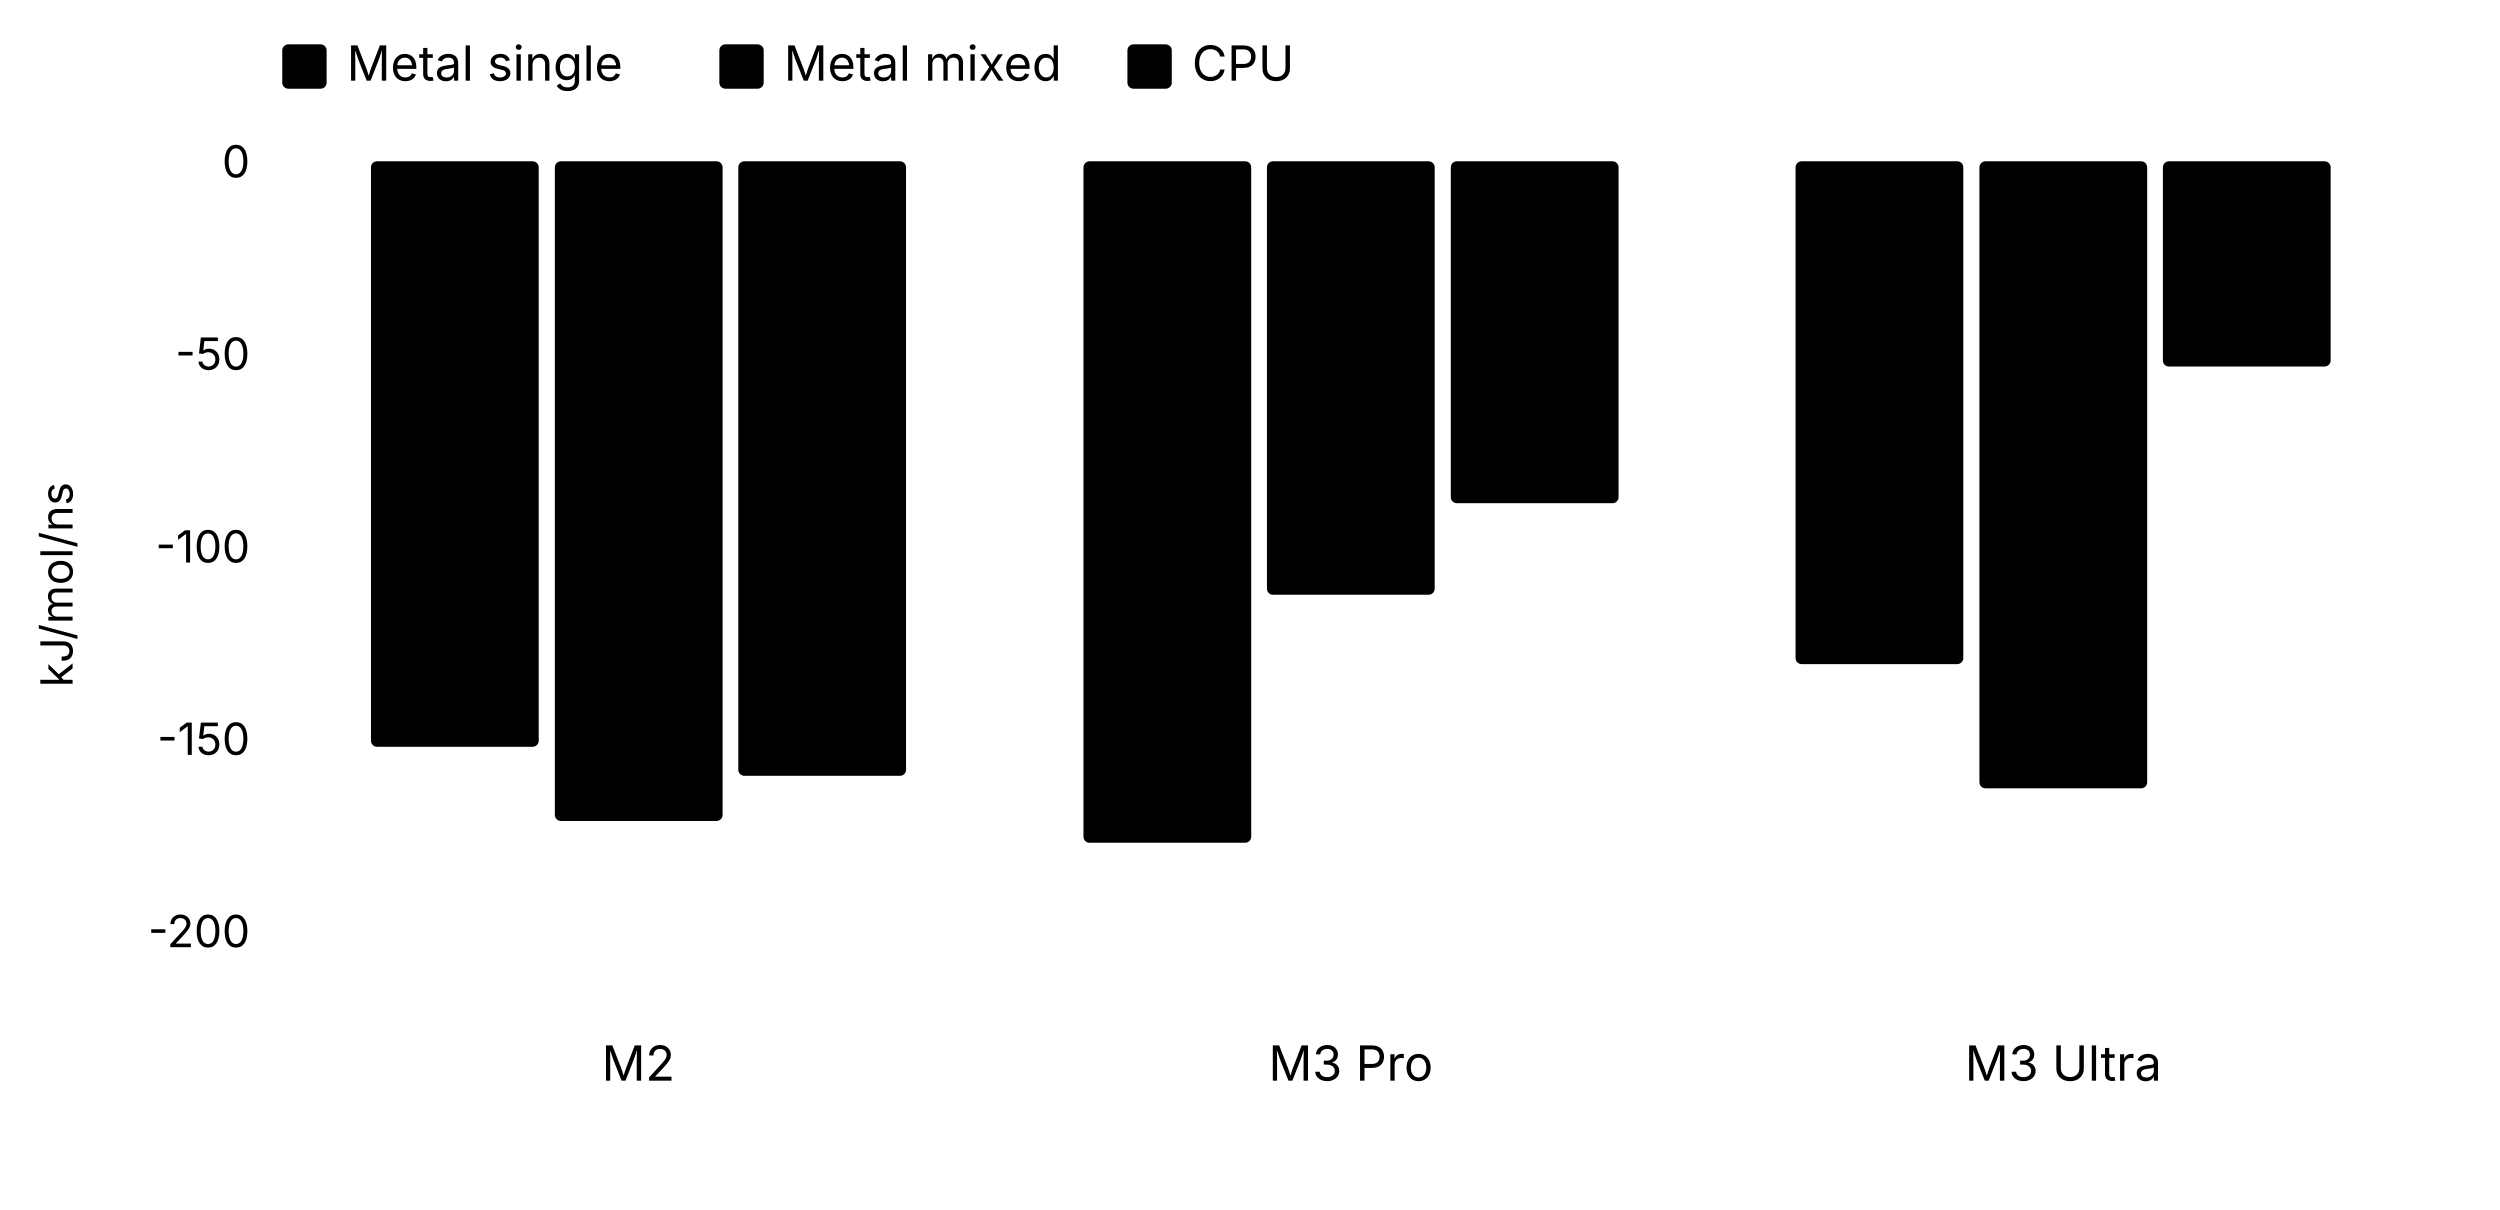
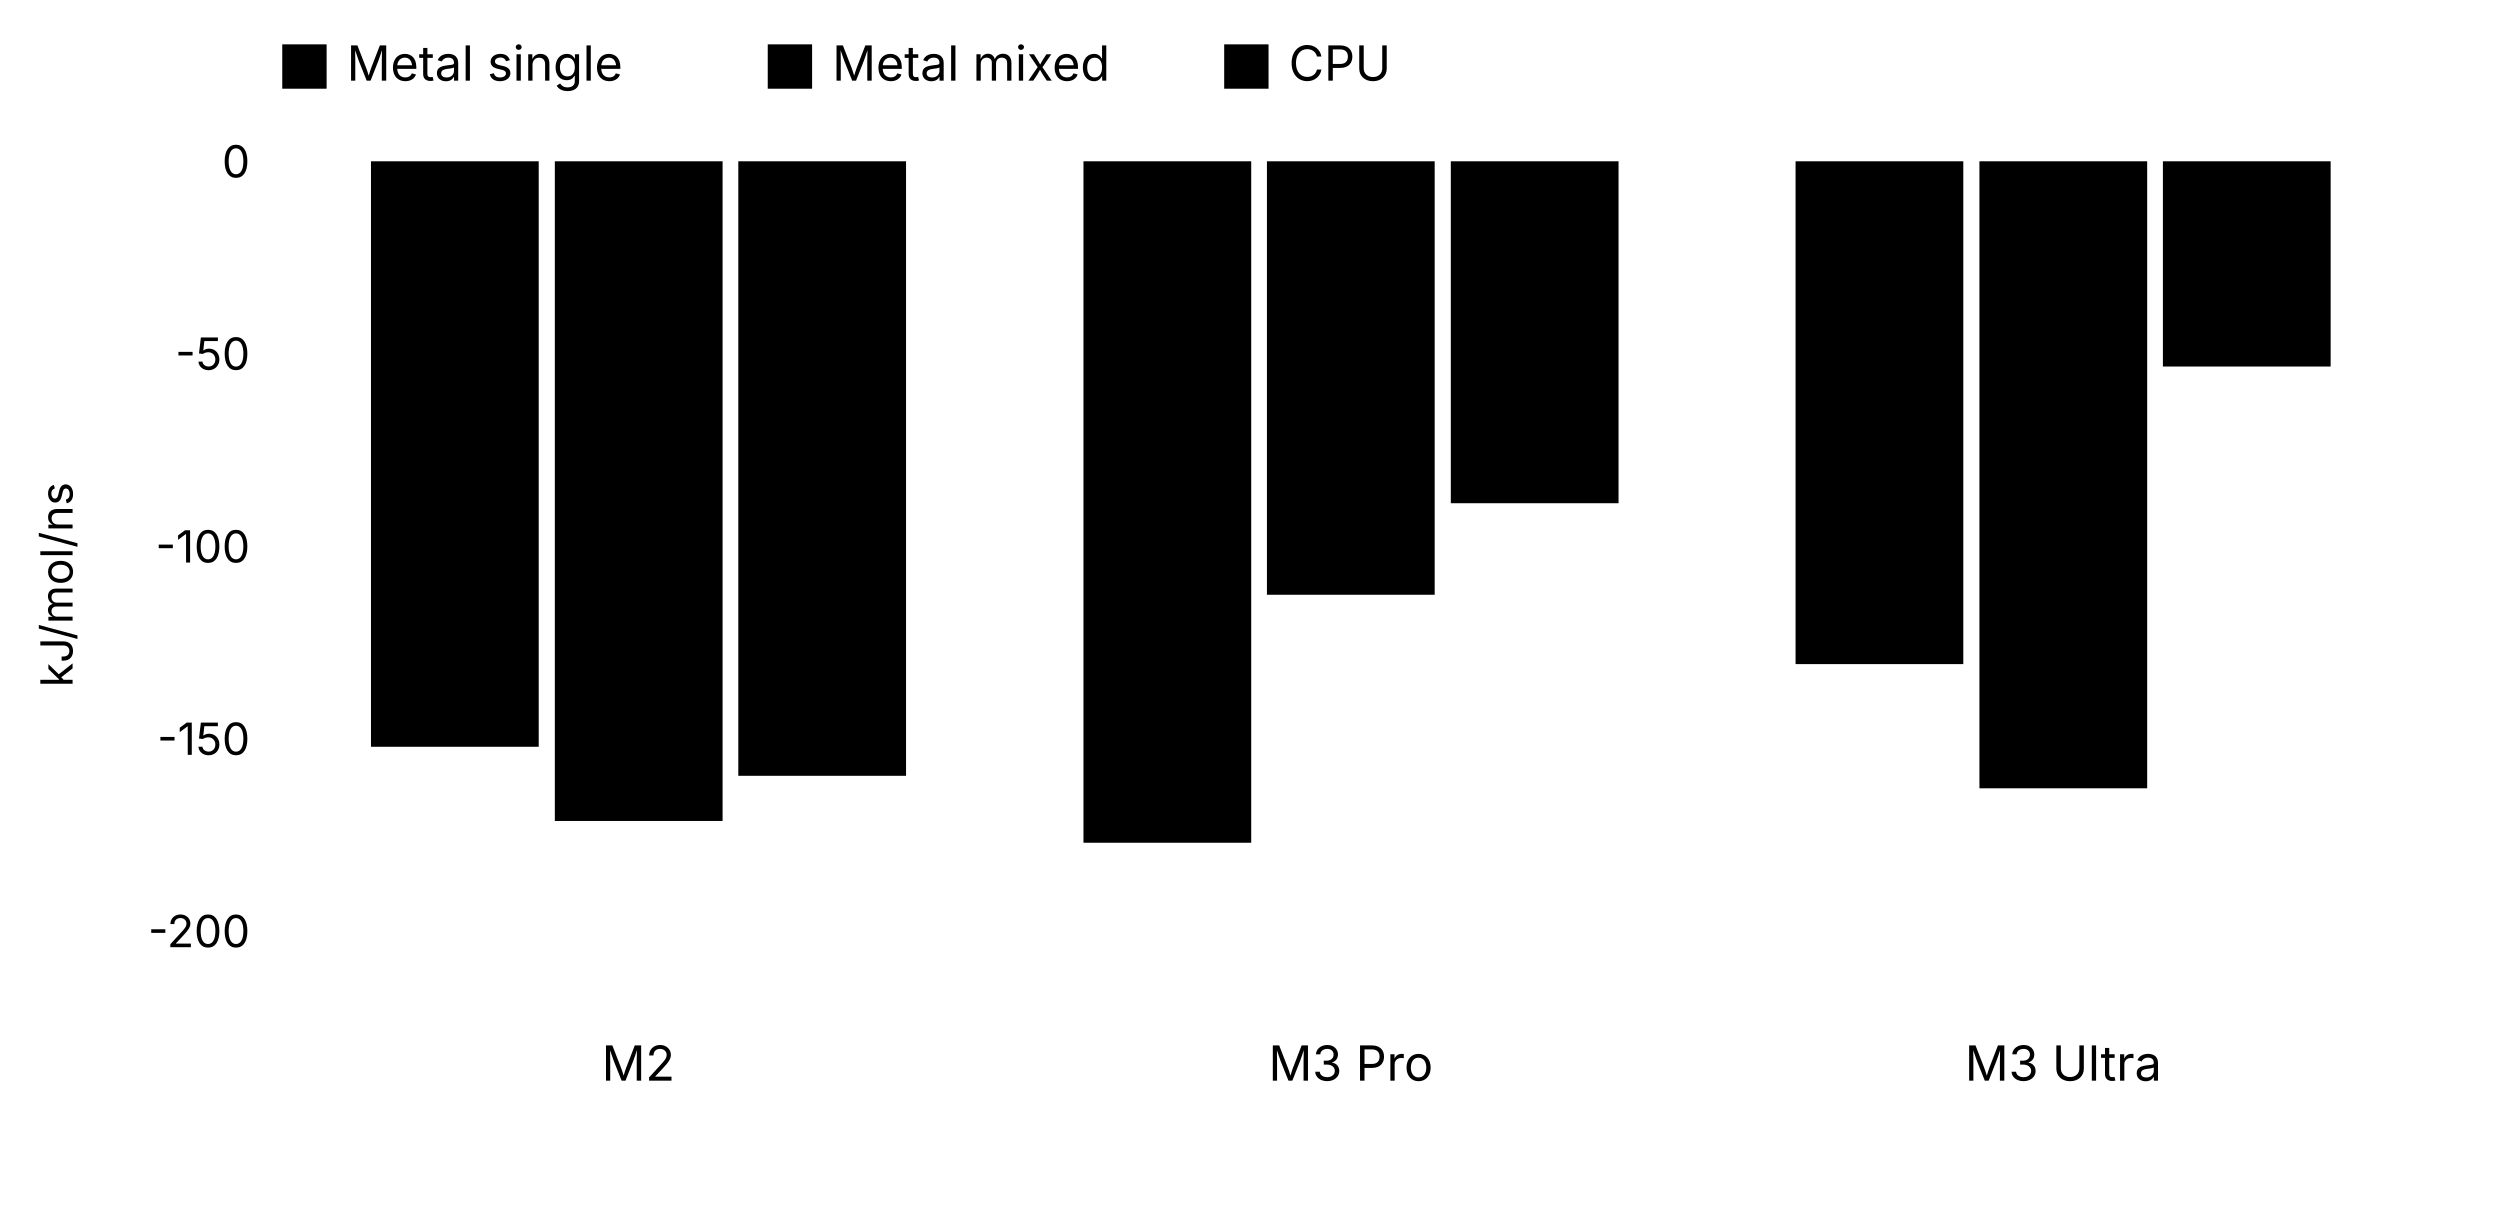
<svg xmlns="http://www.w3.org/2000/svg" viewBox="0 0 620 300" width="100%" role="img" aria-label="Energy drift in constant-energy dynamics" font-family="-apple-system,BlinkMacSystemFont,Segoe UI,Inter,sans-serif">
  <line x1="70.0" y1="40.0" x2="600.0" y2="40.0" class="grid" />
  <text x="62.0" y="44.0" class="lbl" text-anchor="end" font-size="11" font-weight="400">0</text>
  <line x1="70.0" y1="87.7" x2="600.0" y2="87.7" class="grid" />
  <text x="62.0" y="91.7" class="lbl" text-anchor="end" font-size="11" font-weight="400">-50</text>
  <line x1="70.0" y1="135.5" x2="600.0" y2="135.5" class="grid" />
  <text x="62.0" y="139.5" class="lbl" text-anchor="end" font-size="11" font-weight="400">-100</text>
  <line x1="70.0" y1="183.2" x2="600.0" y2="183.2" class="grid" />
  <text x="62.0" y="187.2" class="lbl" text-anchor="end" font-size="11" font-weight="400">-150</text>
  <line x1="70.0" y1="230.9" x2="600.0" y2="230.9" class="grid" />
  <text x="62.0" y="234.9" class="lbl" text-anchor="end" font-size="11" font-weight="400">-200</text>
-   <rect x="92.0" y="40.0" width="41.6" height="145.2" rx="1.5" class="c-ms" />
+   <rect x="92.0" y="40.0" width="41.6" height="145.2" class="c-ms" />
  <line x1="112.8" y1="202.2" x2="112.8" y2="168.1" class="err" />
-   <rect x="137.6" y="40.0" width="41.6" height="163.6" rx="1.5" class="c-mm" />
+   <rect x="137.6" y="40.0" width="41.6" height="163.6" class="c-mm" />
  <line x1="158.3" y1="218.7" x2="158.3" y2="188.5" class="err" />
-   <rect x="183.1" y="40.0" width="41.6" height="152.4" rx="1.5" class="c-cpu" />
+   <rect x="183.1" y="40.0" width="41.6" height="152.4" class="c-cpu" />
  <line x1="203.9" y1="206.6" x2="203.9" y2="178.2" class="err" />
  <text x="158.3" y="268.0" class="lbl" text-anchor="middle" font-size="12" font-weight="400">M2</text>
-   <rect x="268.7" y="40.0" width="41.6" height="169.0" rx="1.5" class="c-ms" />
+   <rect x="268.7" y="40.0" width="41.6" height="169.0" class="c-ms" />
  <line x1="289.4" y1="223.7" x2="289.4" y2="194.3" class="err" />
-   <rect x="314.2" y="40.0" width="41.6" height="107.5" rx="1.5" class="c-mm" />
+   <rect x="314.2" y="40.0" width="41.6" height="107.5" class="c-mm" />
  <line x1="335.0" y1="161.2" x2="335.0" y2="133.8" class="err" />
-   <rect x="359.8" y="40.0" width="41.6" height="84.8" rx="1.5" class="c-cpu" />
+   <rect x="359.8" y="40.0" width="41.6" height="84.8" class="c-cpu" />
  <line x1="380.6" y1="139.9" x2="380.6" y2="109.7" class="err" />
  <text x="335.0" y="268.0" class="lbl" text-anchor="middle" font-size="12" font-weight="400">M3 Pro</text>
-   <rect x="445.3" y="40.0" width="41.6" height="124.7" rx="1.5" class="c-ms" />
+   <rect x="445.3" y="40.0" width="41.6" height="124.7" class="c-ms" />
  <line x1="466.1" y1="178.6" x2="466.1" y2="150.9" class="err" />
-   <rect x="490.9" y="40.0" width="41.6" height="155.5" rx="1.5" class="c-mm" />
+   <rect x="490.9" y="40.0" width="41.6" height="155.5" class="c-mm" />
  <line x1="511.7" y1="211.1" x2="511.7" y2="179.9" class="err" />
-   <rect x="536.4" y="40.0" width="41.6" height="50.9" rx="1.5" class="c-cpu" />
+   <rect x="536.4" y="40.0" width="41.6" height="50.9" class="c-cpu" />
  <line x1="557.2" y1="106.4" x2="557.2" y2="75.3" class="err" />
  <text x="511.7" y="268.0" class="lbl" text-anchor="middle" font-size="12" font-weight="400">M3 Ultra</text>
  <line x1="70.0" y1="40.0" x2="600.0" y2="40.0" class="ax" />
  <text x="18.0" y="145.0" class="lbl" transform="rotate(-90 18 145.0)" text-anchor="middle" font-size="11" font-weight="400">kJ/mol/ns</text>
-   <rect x="70.0" y="11.0" width="11.0" height="11.0" rx="1.5" class="c-ms" />
+   <rect x="70.0" y="11.0" width="11.0" height="11.0" class="c-ms" />
  <text x="86.0" y="20.0" class="lbl" text-anchor="start" font-size="12" font-weight="400">Metal single</text>
-   <rect x="178.4" y="11.0" width="11.0" height="11.0" rx="1.5" class="c-mm" />
-   <text x="194.4" y="20.0" class="lbl" text-anchor="start" font-size="12" font-weight="400">Metal mixed</text>
-   <rect x="279.6" y="11.0" width="11.0" height="11.0" rx="1.5" class="c-cpu" />
-   <text x="295.6" y="20.0" class="lbl" text-anchor="start" font-size="12" font-weight="400">CPU</text>
+   <rect x="190.4" y="11.0" width="11.0" height="11.0" class="c-mm" />
+   <text x="206.4" y="20.0" class="lbl" text-anchor="start" font-size="12" font-weight="400">Metal mixed</text>
+   <rect x="303.6" y="11.0" width="11.0" height="11.0" class="c-cpu" />
+   <text x="319.6" y="20.0" class="lbl" text-anchor="start" font-size="12" font-weight="400">CPU</text>
</svg>
